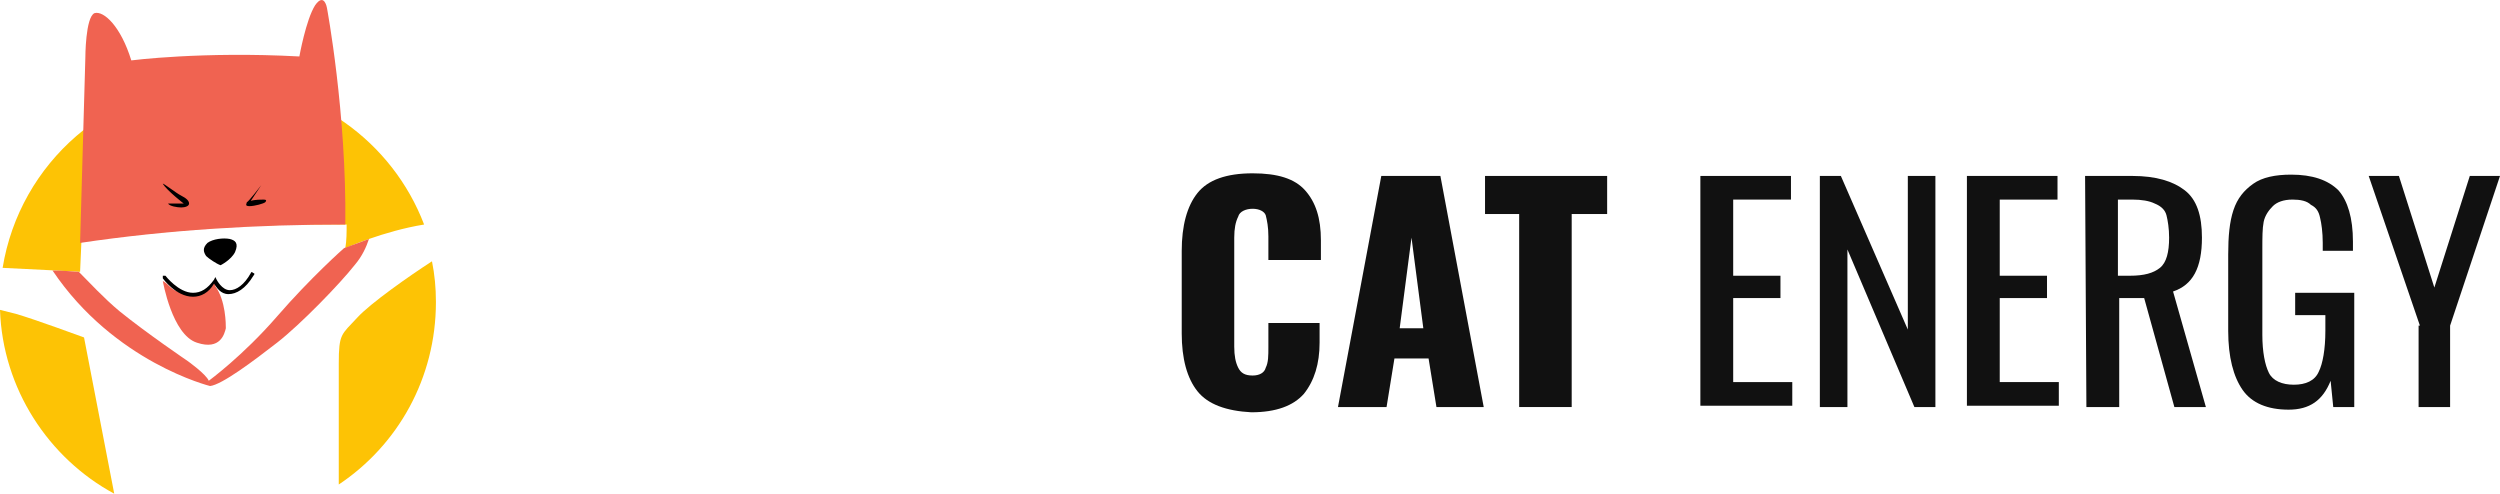
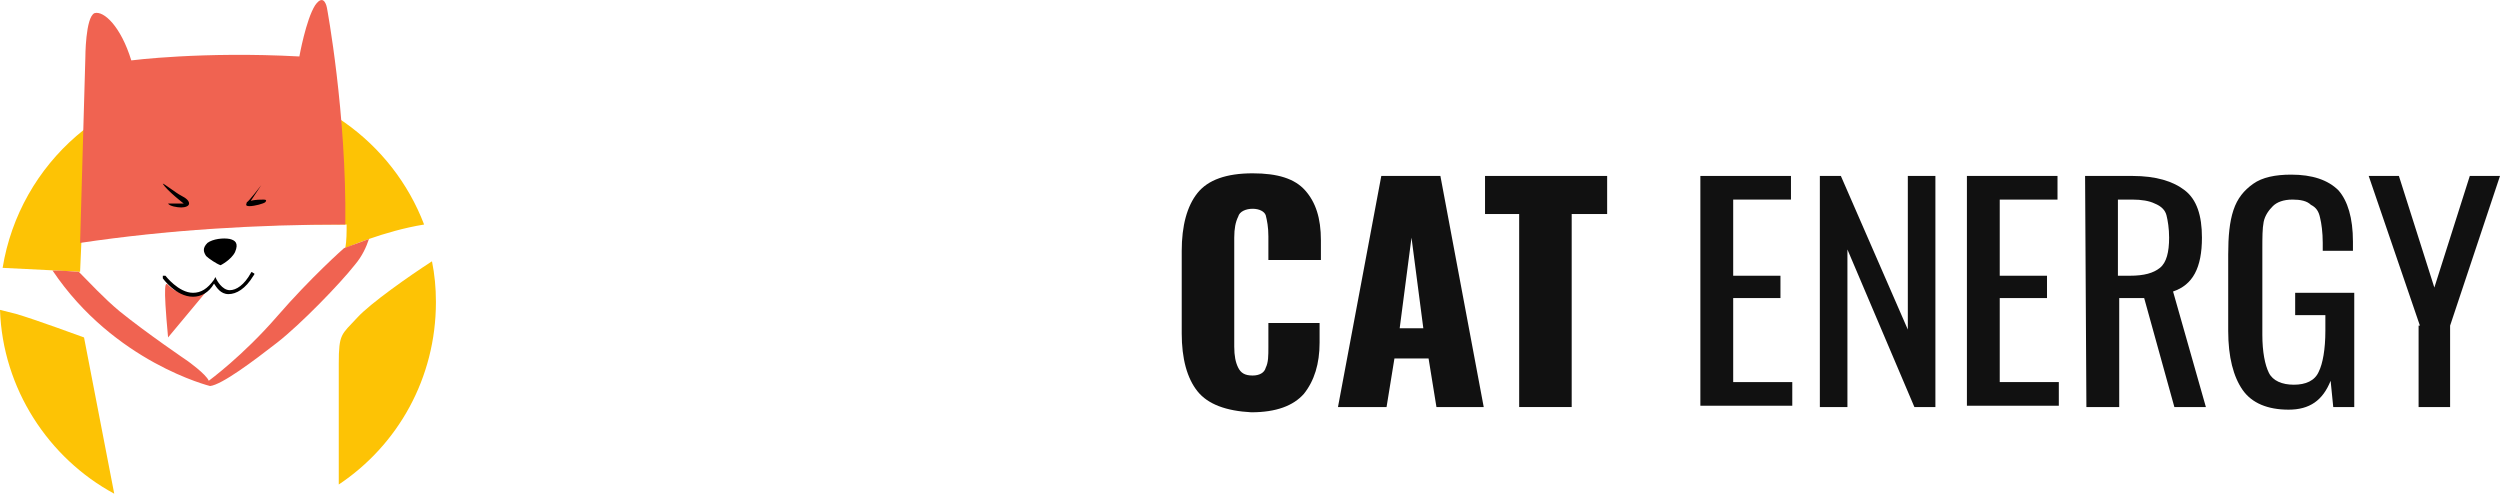
<svg xmlns="http://www.w3.org/2000/svg" version="1.1" id="Layer_1" x="0px" y="0px" viewBox="0 0 190.4 37.6" style="enable-background:new 0 0 190.4 37.6;" xml:space="preserve">
  <style type="text/css">
- 	.st0{fill:#FDC305;}
- 	.st1{fill:#F06351;}
- 	.st2{fill:#111111;}
+ .st0{fill:#FDC305;}
+ .st1{fill:#F06351;}
+ .st2{fill:#111111;}
</style>
  <g>
-     <path class="st0" d="M6.1,20.7l0.1-2.3c6.7-0.9,13.4-1.4,20.2-1.3c0,0.6,0,1.2-0.1,1.8c0,0,2.9-1.3,6-1.8   c-2.4-6.3-8.5-10.8-15.6-10.8c-8.3,0-15.2,6.1-16.5,14.1C2.4,20.5,6.1,20.7,6.1,20.7z" />
-     <path class="st0" d="M27.2,24.2c-1.2,1.3-1.4,1.2-1.4,3.5c0,0.9,0,4.9,0,9.2c4.5-3,7.4-8.1,7.4-13.9c0-1.1-0.1-2.1-0.3-3.1   C31.2,21,28.2,23.1,27.2,24.2z" />
+     <path class="st0" d="M6.1,20.7l0.1-2.3c6.7-0.9,13.4-1.4,20.2-1.3c0,0.6,0,1.2-0.1,1.8c0,0,2.9-1.3,6-1.8 c-2.4-6.3-8.5-10.8-15.6-10.8c-8.3,0-15.2,6.1-16.5,14.1C2.4,20.5,6.1,20.7,6.1,20.7z" />
+     <path class="st0" d="M27.2,24.2c-1.2,1.3-1.4,1.2-1.4,3.5c0,0.9,0,4.9,0,9.2c4.5-3,7.4-8.1,7.4-13.9c0-1.1-0.1-2.1-0.3-3.1 C31.2,21,28.2,23.1,27.2,24.2z" />
    <path class="st0" d="M6.4,25.7c0,0-3.8-1.4-5.2-1.8c-0.4-0.1-0.8-0.2-1.2-0.3c0.2,6,3.7,11.3,8.7,14L6.4,25.7z" />
  </g>
-   <path class="st1" d="M26.3,17.1c0.1-8.5-1.4-16.5-1.4-16.5S24.7-0.6,24,0.4c-0.7,1.1-1.2,3.9-1.2,3.9C15.4,3.9,10,4.6,10,4.6  C9.2,2,7.9,0.8,7.2,1C6.5,1.3,6.5,4.4,6.5,4.4L6.1,18.5C12.8,17.5,19.6,17.1,26.3,17.1z" />
-   <path d="M12.4,14c0-0.1,1,0.7,1.4,0.9s0.6,0.4,0.6,0.6c0,0.2-0.3,0.3-0.6,0.3s-0.9-0.1-1-0.3c0,0,0.6,0,0.9,0H14  C14.1,15.6,12.7,14.5,12.4,14z" />
-   <path d="M19.9,14.1c0,0-1,1.3-1.1,1.3c0,0.1-0.2,0.3,0.2,0.3s1.1-0.2,1.2-0.3s0.1-0.2-0.1-0.2s-0.7,0-1,0.1L19.9,14.1  C19.9,14.1,20,14,19.9,14.1z" />
-   <path d="M16.8,20.2c0,0,0.8-0.4,1.1-1c0.3-0.7,0-0.9-0.4-1c-0.5-0.1-1.3,0-1.7,0.3c-0.4,0.4-0.3,0.7-0.1,1  C15.9,19.7,16.5,20.1,16.8,20.2z" />
-   <path class="st1" d="M16.3,21.5c0,0-0.2,0.4-0.5,0.6c-0.2,0.2-0.6,0.4-1,0.4c-0.6,0-1.1-0.2-1.5-0.4c-0.2-0.1-0.4-0.3-0.5-0.4  c-0.2-0.2-0.4-0.3-0.4-0.3s0.7,4.1,2.6,4.7c1.8,0.6,2.1-0.7,2.2-1.1c0-0.3,0-2.1-0.8-3.2C16.5,21.4,16.4,21.6,16.3,21.5z" />
+   <path class="st1" d="M26.3,17.1c0.1-8.5-1.4-16.5-1.4-16.5S24.7-0.6,24,0.4c-0.7,1.1-1.2,3.9-1.2,3.9C15.4,3.9,10,4.6,10,4.6 C9.2,2,7.9,0.8,7.2,1C6.5,1.3,6.5,4.4,6.5,4.4L6.1,18.5C12.8,17.5,19.6,17.1,26.3,17.1z" />
+   <path d="M12.4,14c0-0.1,1,0.7,1.4,0.9s0.6,0.4,0.6,0.6c0,0.2-0.3,0.3-0.6,0.3s-0.9-0.1-1-0.3c0,0,0.6,0,0.9,0H14 C14.1,15.6,12.7,14.5,12.4,14z" />
+   <path d="M19.9,14.1c0,0-1,1.3-1.1,1.3c0,0.1-0.2,0.3,0.2,0.3s1.1-0.2,1.2-0.3s0.1-0.2-0.1-0.2s-0.7,0-1,0.1L19.9,14.1 C19.9,14.1,20,14,19.9,14.1z" />
+   <path d="M16.8,20.2c0,0,0.8-0.4,1.1-1c0.3-0.7,0-0.9-0.4-1c-0.5-0.1-1.3,0-1.7,0.3c-0.4,0.4-0.3,0.7-0.1,1 C15.9,19.7,16.5,20.1,16.8,20.2z" />
+   <path class="st1" d="M16.3,21.5c0,0-0.2,0.4-0.5,0.6c-0.2,0.2-0.6,0.4-1,0.4c-0.6,0-1.1-0.2-1.5-0.4c-0.2-0.1-0.4-0.3-0.5-0.4 c-0.2-0.2-0.4-0.3-0 4-0.3s0.7,4.1,2.6,4.7c1.8,0.6,2.1-0.7,2.2-1.1c0-0.3,0-2.1-0.8-3.2C16.5,21.4,16.4,21.6,16.3,21.5z" />
  <g>
-     <path d="M14.7,22.6L14.7,22.6c-1.3,0-2.3-1.4-2.3-1.4c0-0.1,0-0.2,0-0.2c0.1,0,0.2,0,0.2,0s1,1.3,2.1,1.3l0,0c0.6,0,1.1-0.3,1.6-1   l0.1-0.2l0.1,0.2c0,0,0.4,0.8,1,0.8c0.5,0,1.1-0.4,1.6-1.3c0-0.1,0.1-0.1,0.2,0c0.1,0,0.1,0.1,0,0.2c-0.6,1-1.3,1.4-1.9,1.4   s-0.9-0.5-1.1-0.8C15.9,22.3,15.3,22.6,14.7,22.6z" />
+     <path d="M14.7,22.6L14.7,22.6c-1.3,0-2.3-1.4-2.3-1.4c0-0.1,0-0.2,0-0.2c0.1,0,0.2,0,0.2,0s1,1.3,2.1,1.3l0,0c0.6,0,1.1-0.3,1.6-1 l0.1-0.2l0.1,0.2c0,0,0.4,0.8,1,0.8c0.5,0,1.1-0.4,1.6-1.3c0-0.1,0.1-0.1,0.2,0c0.1,0,0.1,0.1,0,0.2c-0.6,1-1.3,1.4-1.9,1.4 s-0.9-0.5-1.1-0.8C15.9,22.3,15.3,22.6,14.7,22.6z" />
  </g>
-   <path class="st1" d="M26.2,18.9c0,0-2.5,2.2-5.1,5.2S15.9,29,15.9,29c-0.2-0.5-1.6-1.5-1.6-1.5s-3.1-2.1-5.2-3.8  c-1.2-1-2.3-2.2-3.1-3c-0.3,0-1.1-0.1-2-0.1c4.7,7,12,8.8,12,8.8c0.9-0.1,3.3-1.9,5.1-3.3c1.8-1.4,4.8-4.5,5.9-5.9  c0.6-0.7,0.9-1.4,1.1-2C27,18.6,26.2,18.9,26.2,18.9z" />
+   <path class="st1" d="M26.2,18.9c0,0-2.5,2.2-5.1,5.2S15.9,29,15.9,29c-0.2-0.5-1.6-1.5-1.6-1.5s-3.1-2.1-5.2-3.8 c-1.2-1-2.3-2.2-3.1-3c-0.3,0-1.1-0.1-2-0.1c4.7,7,12,8.8,12,8.8c0.9-0.1,3.3-1.9,5.1-3.3c1.8-1.4,4.8-4.5,5.9-5.9 c0.6-0.7,0.9-1.4,1.1-2C27,18.6,26.2,18.9,26.2,18.9z" />
  <g transform="matrix(1, 0, 0, 1, 90, 10.2)">
-     <path class="st2" d="M1.2,19.6c-0.8-1-1.2-2.5-1.2-4.4V8.9C0,7,0.4,5.5,1.2,4.5S3.4,3,5.4,3c1.9,0,3.2,0.4,4,1.3   c0.8,0.9,1.2,2.1,1.2,3.8v1.5h-4V7.8c0-0.7-0.1-1.2-0.2-1.6c-0.1-0.3-0.5-0.5-1-0.5s-1,0.2-1.1,0.6C4.1,6.7,4,7.2,4,7.9v8.3   c0,0.7,0.1,1.2,0.3,1.6c0.2,0.4,0.5,0.6,1.1,0.6c0.5,0,0.9-0.2,1-0.6c0.2-0.4,0.2-0.9,0.2-1.6v-1.8h3.9v1.5c0,1.6-0.4,2.9-1.2,3.9   c-0.8,0.9-2.1,1.4-4,1.4C3.4,21.1,2,20.6,1.2,19.6z" />
+     <path class="st2" d="M1.2,19.6c-0.8-1-1.2-2.5-1.2-4.4V8.9C0,7,0.4,5.5,1.2,4.5S3.4,3,5.4,3c1.9,0,3.2,0.4,4,1.3 c0.8,0.9,1.2,2.1,1.2,3.8v1.5h-4V7.8c0-0.7-0.1-1.2-0.2-1.6c-0.1-0.3-0.5-0.5-1-0.5s-1,0.2-1.1,0.6C4.1,6.7,4,7.2,4,7.9v8.3 c0,0.7,0.1,1.2,0.3,1.6c0.2,0.4,0.5,0.6,1.1,0.6c0.5,0,0.9-0.2,1-0.6c0.2-0.4,0.2-0.9,0.2-1.6v-1.8h3.9v1.5c0,1.6-0.4,2.9-1.2,3.9 c-0.8,0.9-2.1,1.4-4,1.4C3.4,21.1,2,20.6,1.2,19.6z" />
    <path class="st2" d="M15.2,3.2h4.5L23,20.8h-3.6l-0.6-3.7h-2.6l-0.6,3.7h-3.7L15.2,3.2z M18.4,14.8l-0.9-6.9l-0.9,6.9H18.4z" />
    <path class="st2" d="M25.8,6.1h-2.7V3.2h9.3v2.9h-2.7v14.7h-4V6.1H25.8z" />
    <path class="st2" d="M39.5,3.2h6.9V5H42v5.8h3.6v1.7H42v6.4h4.5v1.8h-7V3.2z" />
    <path class="st2" d="M48.5,3.2h1.7l5.1,11.7V3.2h2.1v17.6h-1.6l-5.1-12v12h-2.1V3.2H48.5z" />
    <path class="st2" d="M59.8,3.2h6.9V5h-4.4v5.8h3.6v1.7h-3.6v6.4h4.5v1.8h-7C59.8,20.7,59.8,3.2,59.8,3.2z" />
-     <path class="st2" d="M68.8,3.2h3.6c1.8,0,3.1,0.4,4,1.1s1.3,1.9,1.3,3.6c0,2.3-0.7,3.6-2.2,4.1l2.5,8.8h-2.4l-2.3-8.3h-1.9v8.3   h-2.5L68.8,3.2L68.8,3.2z M72.2,10.8c1.1,0,1.8-0.2,2.3-0.6C75,9.8,75.2,9,75.2,7.9c0-0.7-0.1-1.3-0.2-1.7s-0.4-0.7-0.9-0.9   c-0.4-0.2-1-0.3-1.7-0.3h-1.1v5.8C71.3,10.8,72.2,10.8,72.2,10.8z" />
-     <path class="st2" d="M80.8,19.5c-0.7-1-1.1-2.5-1.1-4.5V9.2c0-1.4,0.1-2.5,0.4-3.4s0.8-1.5,1.5-2s1.7-0.7,2.9-0.7   c1.6,0,2.8,0.4,3.6,1.2c0.7,0.8,1.1,2.1,1.1,3.9v0.7h-2.3V8.3c0-0.8-0.1-1.5-0.2-1.9c-0.1-0.5-0.3-0.8-0.7-1   C85.7,5.1,85.2,5,84.6,5c-0.7,0-1.2,0.2-1.5,0.5s-0.6,0.7-0.7,1.2s-0.1,1.2-0.1,2.1v6.5c0,1.3,0.2,2.3,0.5,2.9s1,0.9,1.9,0.9   s1.6-0.3,1.9-1c0.3-0.6,0.5-1.7,0.5-3.1v-1.2h-2.3v-1.7h4.5v8.7h-1.6l-0.2-2c-0.6,1.5-1.6,2.2-3.2,2.2C82.7,21,81.5,20.5,80.8,19.5   z" />
+     <path class="st2" d="M68.8,3.2h3.6c1.8,0,3.1,0.4,4,1.1s1.3,1.9,1.3,3.6c0,2.3-0.7,3.6-2.2,4.1l2.5,8.8h-2.4l-2.3-8.3h-1.9v8.3 h-2.5L68.8,3.2L68.8,3.2z M72.2,10.8c1.1,0,1.8-0.2,2.3-0.6C75,9.8,75.2,9,75.2,7.9c0-0.7-0.1-1.3-0.2-1.7s-0.4-0.7-0.9-0.9 c-0.4-0.2-1-0.3-1.7-0.3h-1.1v5.8C71.3,10.8,72.2,10.8,72.2,10.8z" />
+     <path class="st2" d="M80.8,19.5c-0.7-1-1.1-2.5-1.1-4.5V9.2c0-1.4,0.1-2.5,0.4-3.4s0.8-1.5,1.5-2s1.7-0.7,2.9-0.7 c1.6,0,2.8,0.4,3.6,1.2c0.7,0.8,1.1,2.1,1.1,3.9v0.7h-2.3V8.3c0-0.8-0.1-1.5-0.2-1.9c-0.1-0.5-0.3-0.8-0.7-1 C85.7,5.1,85.2,5,84.6,5c-0.7,0-1.2,0.2-1.5,0.5s-0.6,0.7-0.7,1.2s-0.1,1.2-0.1,2.1v6.5c0,1.3,0.2,2.3,0.5,2.9s1,0.9,1.9,0.9 s1.6-0.3,1.9-1c0.3-0.6,0.5-1.7,0.5-3.1v-1.2h-2.3v-1.7h4.5v8.7h-1.6l-0.2-2c-0.6,1.5-1.6,2.2-3.2,2.2C82.7,21,81.5,20.5,80.8,19.5 z" />
    <path class="st2" d="M94.3,14.6L90.4,3.2h2.3l2.7,8.5l2.7-8.5h2.3l-3.8,11.4v6.2h-2.4v-6.2H94.3z" />
  </g>
</svg>
